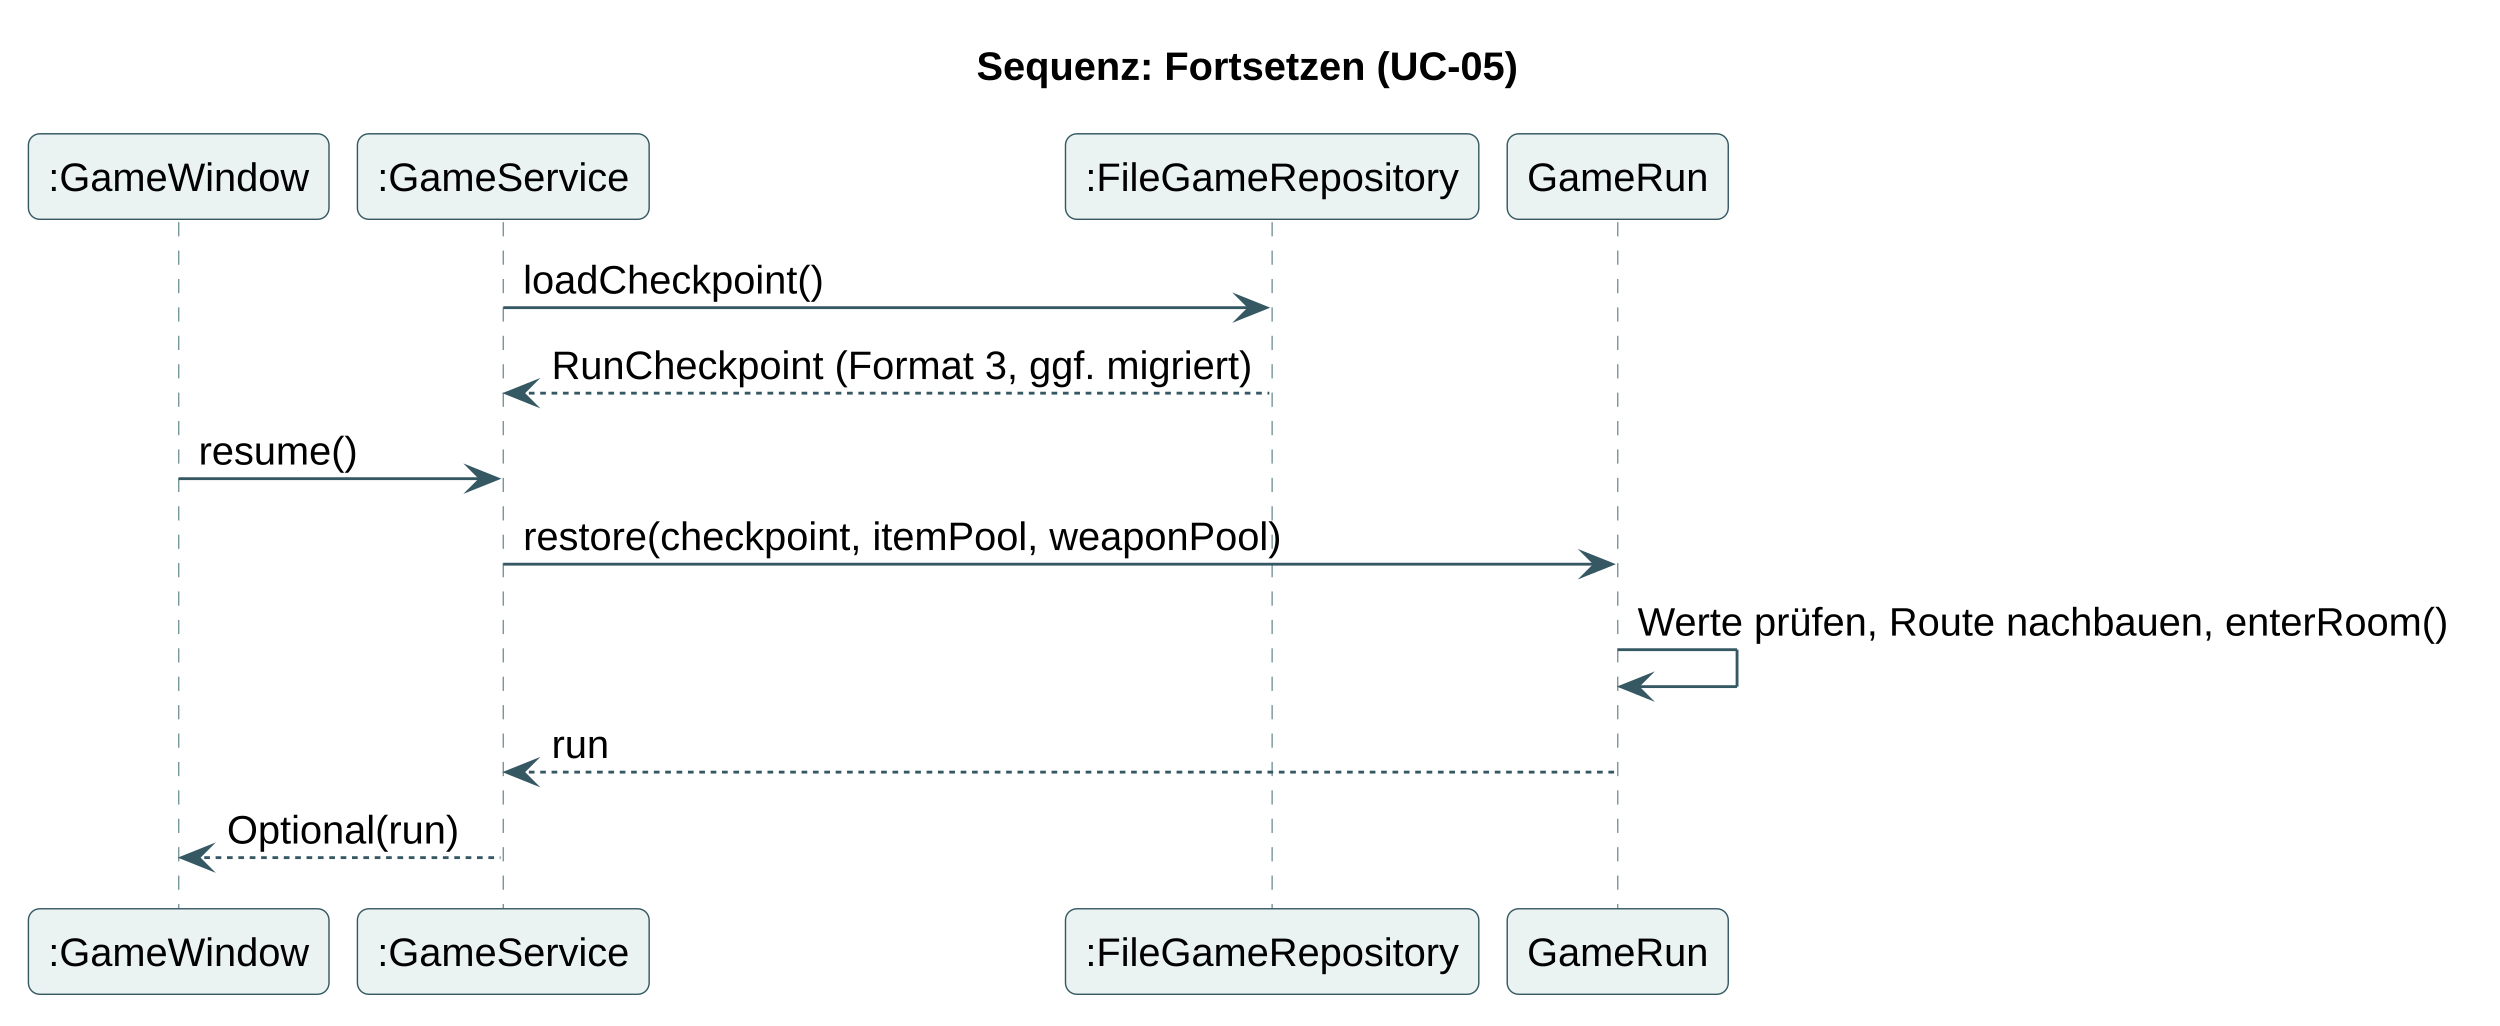
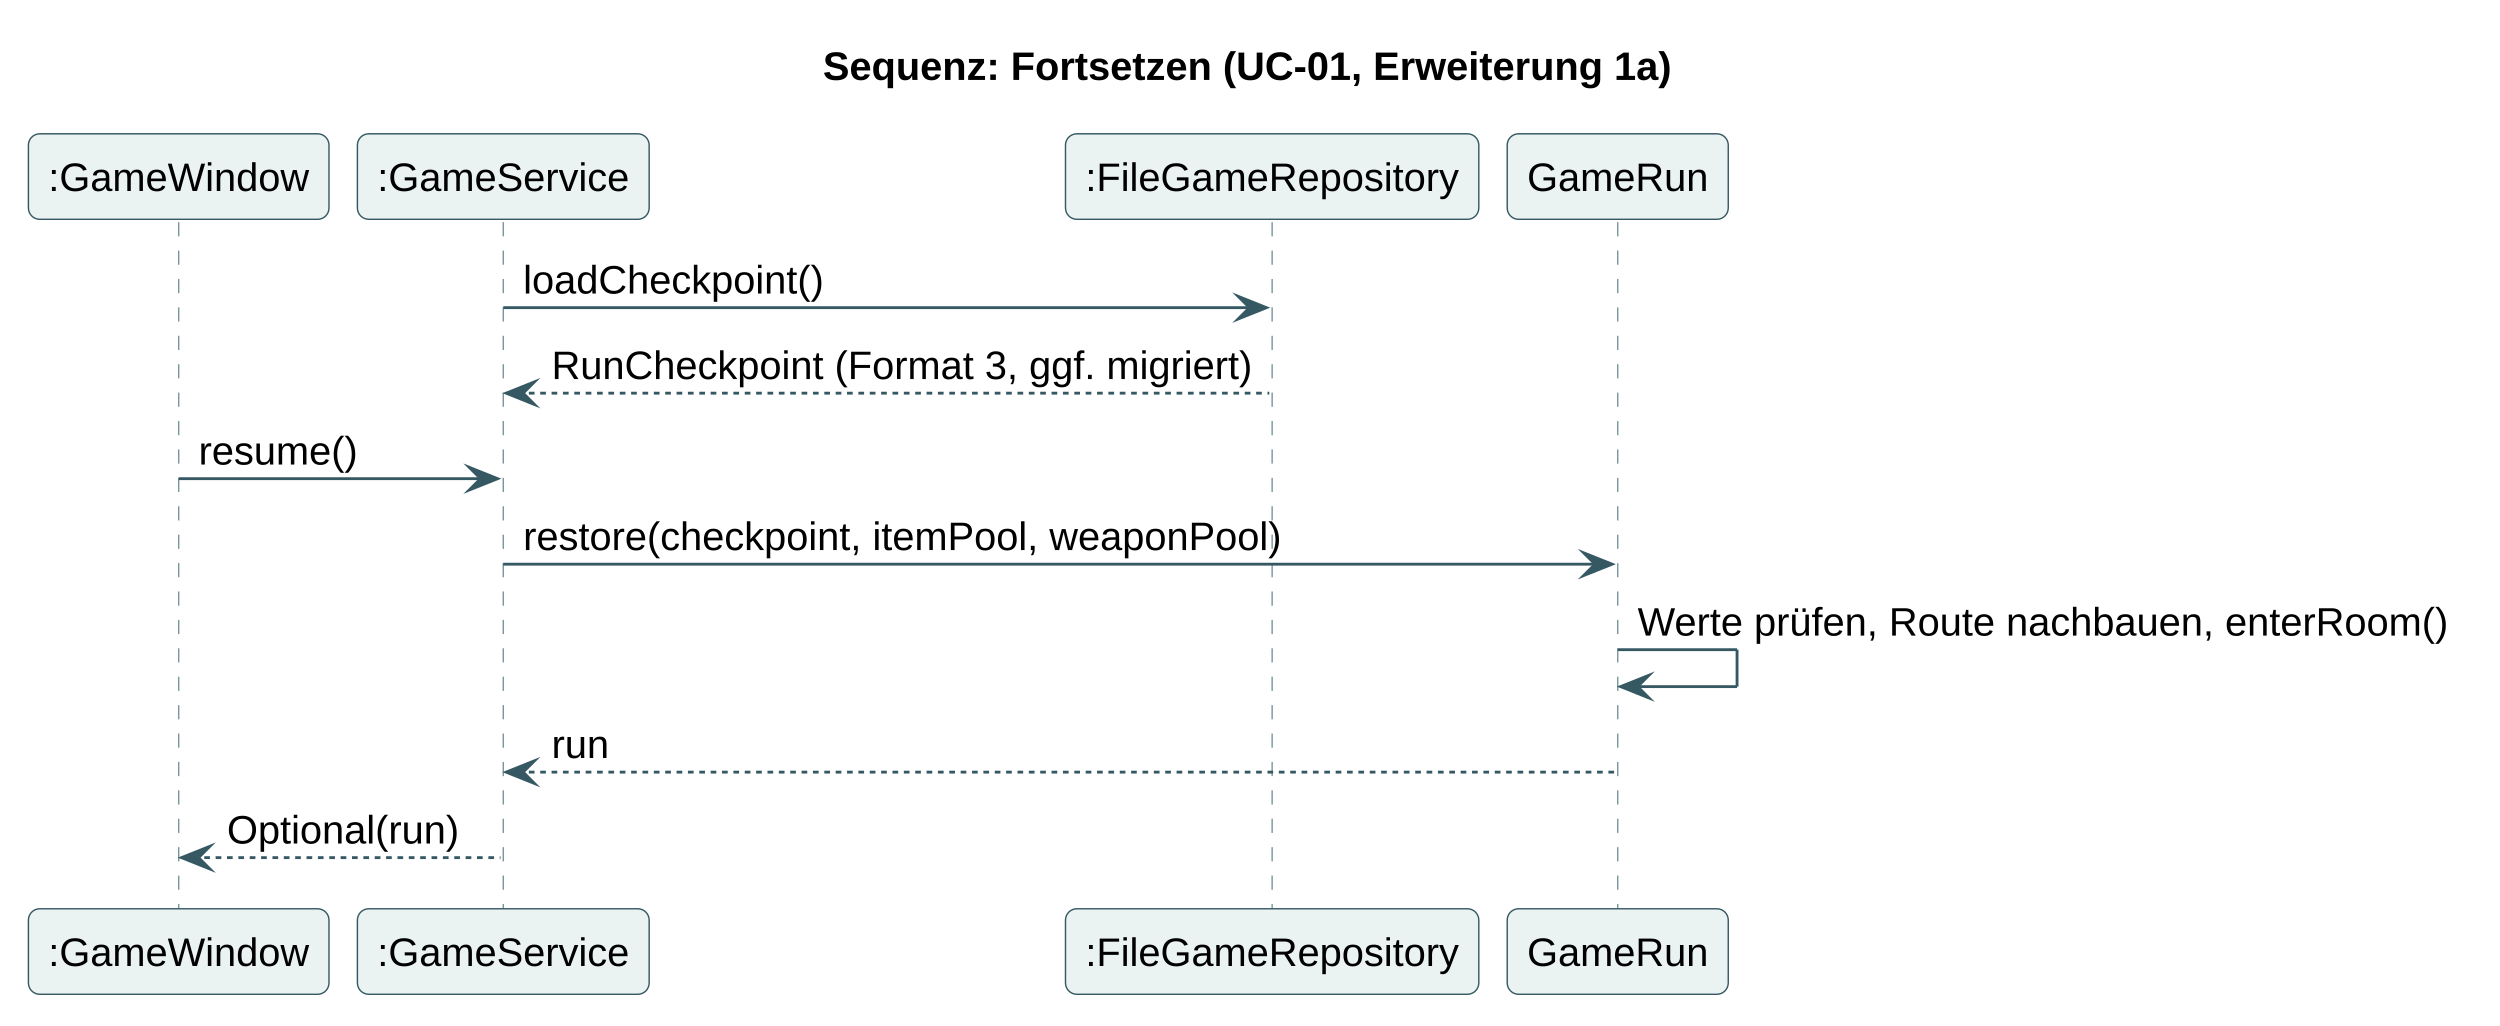
<svg xmlns="http://www.w3.org/2000/svg" version="1.1" data-diagram-type="SEQUENCE" style="width:880px;height:361px;background:#FFFFFF;" width="880px" height="361px" viewBox="0 0 880 361" zoomAndPan="magnify" preserveAspectRatio="none" contentStyleType="text/css">
  <defs />
  <g font-family="sans-serif" lengthAdjust="spacing">
    <g class="title" data-source-line="19">
-       <text x="343.735" y="28.132" fill="#000" font-size="14" textLength="190.572" font-weight="700" font-family="Arial">Sequenz: Fortsetzen (UC-05)</text>
+       <text x="289.663" y="28.132" fill="#000" font-size="14" textLength="298.717" font-weight="700" font-family="Arial">Sequenz: Fortsetzen (UC-01, Erweiterung 1a)</text>
    </g>
    <g>
      <rect x="59.403" y="78.197" width="8" height="241.69" fill="#000" fill-opacity="0" />
      <line x1="62.903" y1="78.197" x2="62.903" y2="319.888" style="stroke:#7A979C;stroke-width:0.5;stroke-dasharray:5,5;" />
    </g>
    <g>
      <rect x="173.655" y="78.197" width="8" height="241.69" fill="#000" fill-opacity="0" />
      <line x1="177.155" y1="78.197" x2="177.155" y2="319.888" style="stroke:#7A979C;stroke-width:0.5;stroke-dasharray:5,5;" />
    </g>
    <g>
      <rect x="444.295" y="78.197" width="8" height="241.69" fill="#000" fill-opacity="0" />
      <line x1="447.795" y1="78.197" x2="447.795" y2="319.888" style="stroke:#7A979C;stroke-width:0.5;stroke-dasharray:5,5;" />
    </g>
    <g>
      <rect x="565.943" y="78.197" width="8" height="241.69" fill="#000" fill-opacity="0" />
      <line x1="569.443" y1="78.197" x2="569.443" y2="319.888" style="stroke:#7A979C;stroke-width:0.5;stroke-dasharray:5,5;" />
    </g>
    <rect x="10" y="47.099" width="105.807" height="30.099" fill="#EAF3F2" style="stroke:#355863;stroke-width:0.5;" rx="4" ry="4" />
    <text x="17" y="67.23" fill="#000" font-size="14" textLength="91.807" font-family="Arial">:GameWindow</text>
    <rect x="125.807" y="47.099" width="102.696" height="30.099" fill="#EAF3F2" style="stroke:#355863;stroke-width:0.5;" rx="4" ry="4" />
    <text x="132.807" y="67.23" fill="#000" font-size="14" textLength="88.696" font-family="Arial">:GameService</text>
    <rect x="375.051" y="47.099" width="145.489" height="30.099" fill="#EAF3F2" style="stroke:#355863;stroke-width:0.5;" rx="4" ry="4" />
    <text x="382.051" y="67.23" fill="#000" font-size="14" textLength="131.489" font-family="Arial">:FileGameRepository</text>
    <rect x="530.54" y="47.099" width="77.807" height="30.099" fill="#EAF3F2" style="stroke:#355863;stroke-width:0.5;" rx="4" ry="4" />
    <text x="537.54" y="67.23" fill="#000" font-size="14" textLength="63.807" font-family="Arial">GameRun</text>
    <rect x="10" y="319.888" width="105.807" height="30.099" fill="#EAF3F2" style="stroke:#355863;stroke-width:0.5;" rx="4" ry="4" />
    <text x="17" y="340.02" fill="#000" font-size="14" textLength="91.807" font-family="Arial">:GameWindow</text>
    <rect x="125.807" y="319.888" width="102.696" height="30.099" fill="#EAF3F2" style="stroke:#355863;stroke-width:0.5;" rx="4" ry="4" />
    <text x="132.807" y="340.02" fill="#000" font-size="14" textLength="88.696" font-family="Arial">:GameService</text>
    <rect x="375.051" y="319.888" width="145.489" height="30.099" fill="#EAF3F2" style="stroke:#355863;stroke-width:0.5;" rx="4" ry="4" />
    <text x="382.051" y="340.02" fill="#000" font-size="14" textLength="131.489" font-family="Arial">:FileGameRepository</text>
    <rect x="530.54" y="319.888" width="77.807" height="30.099" fill="#EAF3F2" style="stroke:#355863;stroke-width:0.5;" rx="4" ry="4" />
    <text x="537.54" y="340.02" fill="#000" font-size="14" textLength="63.807" font-family="Arial">GameRun</text>
    <polygon points="435.795,104.296,445.795,108.296,435.795,112.296,439.795,108.296" fill="#355863" style="stroke:#355863;stroke-width:1;stroke-linejoin:miter;stroke-miterlimit:10;" />
    <line x1="177.155" y1="108.296" x2="441.795" y2="108.296" style="stroke:#355863;stroke-width:1;" />
    <text x="184.155" y="103.329" fill="#000" font-size="14" textLength="105.834" font-family="Arial">loadCheckpoint()</text>
    <polygon points="188.155,134.395,178.155,138.395,188.155,142.395,184.155,138.395" fill="#355863" style="stroke:#355863;stroke-width:1;stroke-linejoin:miter;stroke-miterlimit:10;" />
    <line x1="182.155" y1="138.395" x2="446.795" y2="138.395" style="stroke:#355863;stroke-width:1;stroke-dasharray:2,2;" />
    <text x="194.155" y="133.428" fill="#000" font-size="14" textLength="246.641" font-family="Arial">RunCheckpoint (Format 3, ggf. migriert)</text>
    <polygon points="165.155,164.493,175.155,168.493,165.155,172.493,169.155,168.493" fill="#355863" style="stroke:#355863;stroke-width:1;stroke-linejoin:miter;stroke-miterlimit:10;" />
    <line x1="62.903" y1="168.493" x2="171.155" y2="168.493" style="stroke:#355863;stroke-width:1;" />
    <text x="69.903" y="163.526" fill="#000" font-size="14" textLength="56.007" font-family="Arial">resume()</text>
    <polygon points="557.443,194.592,567.443,198.592,557.443,202.592,561.443,198.592" fill="#355863" style="stroke:#355863;stroke-width:1;stroke-linejoin:miter;stroke-miterlimit:10;" />
    <line x1="177.155" y1="198.592" x2="563.443" y2="198.592" style="stroke:#355863;stroke-width:1;" />
    <text x="184.155" y="193.625" fill="#000" font-size="14" textLength="266.916" font-family="Arial">restore(checkpoint, itemPool, weaponPool)</text>
    <line x1="569.443" y1="228.69" x2="611.443" y2="228.69" style="stroke:#355863;stroke-width:1;" />
    <line x1="611.443" y1="228.69" x2="611.443" y2="241.69" style="stroke:#355863;stroke-width:1;" />
    <line x1="570.443" y1="241.69" x2="611.443" y2="241.69" style="stroke:#355863;stroke-width:1;" />
    <polygon points="580.443,237.69,570.443,241.69,580.443,245.69,576.443,241.69" fill="#355863" style="stroke:#355863;stroke-width:1;stroke-linejoin:miter;stroke-miterlimit:10;" />
    <text x="576.443" y="223.724" fill="#000" font-size="14" textLength="285.599" font-family="Arial">Werte prüfen, Route nachbauen, enterRoom()</text>
    <polygon points="188.155,267.789,178.155,271.789,188.155,275.789,184.155,271.789" fill="#355863" style="stroke:#355863;stroke-width:1;stroke-linejoin:miter;stroke-miterlimit:10;" />
    <line x1="182.155" y1="271.789" x2="568.443" y2="271.789" style="stroke:#355863;stroke-width:1;stroke-dasharray:2,2;" />
    <text x="194.155" y="266.822" fill="#000" font-size="14" textLength="20.234" font-family="Arial">run</text>
    <polygon points="73.903,297.888,63.903,301.888,73.903,305.888,69.903,301.888" fill="#355863" style="stroke:#355863;stroke-width:1;stroke-linejoin:miter;stroke-miterlimit:10;" />
    <line x1="67.903" y1="301.888" x2="176.155" y2="301.888" style="stroke:#355863;stroke-width:1;stroke-dasharray:2,2;" />
    <text x="79.903" y="296.921" fill="#000" font-size="14" textLength="81.703" font-family="Arial">Optional(run)</text>
  </g>
</svg>
